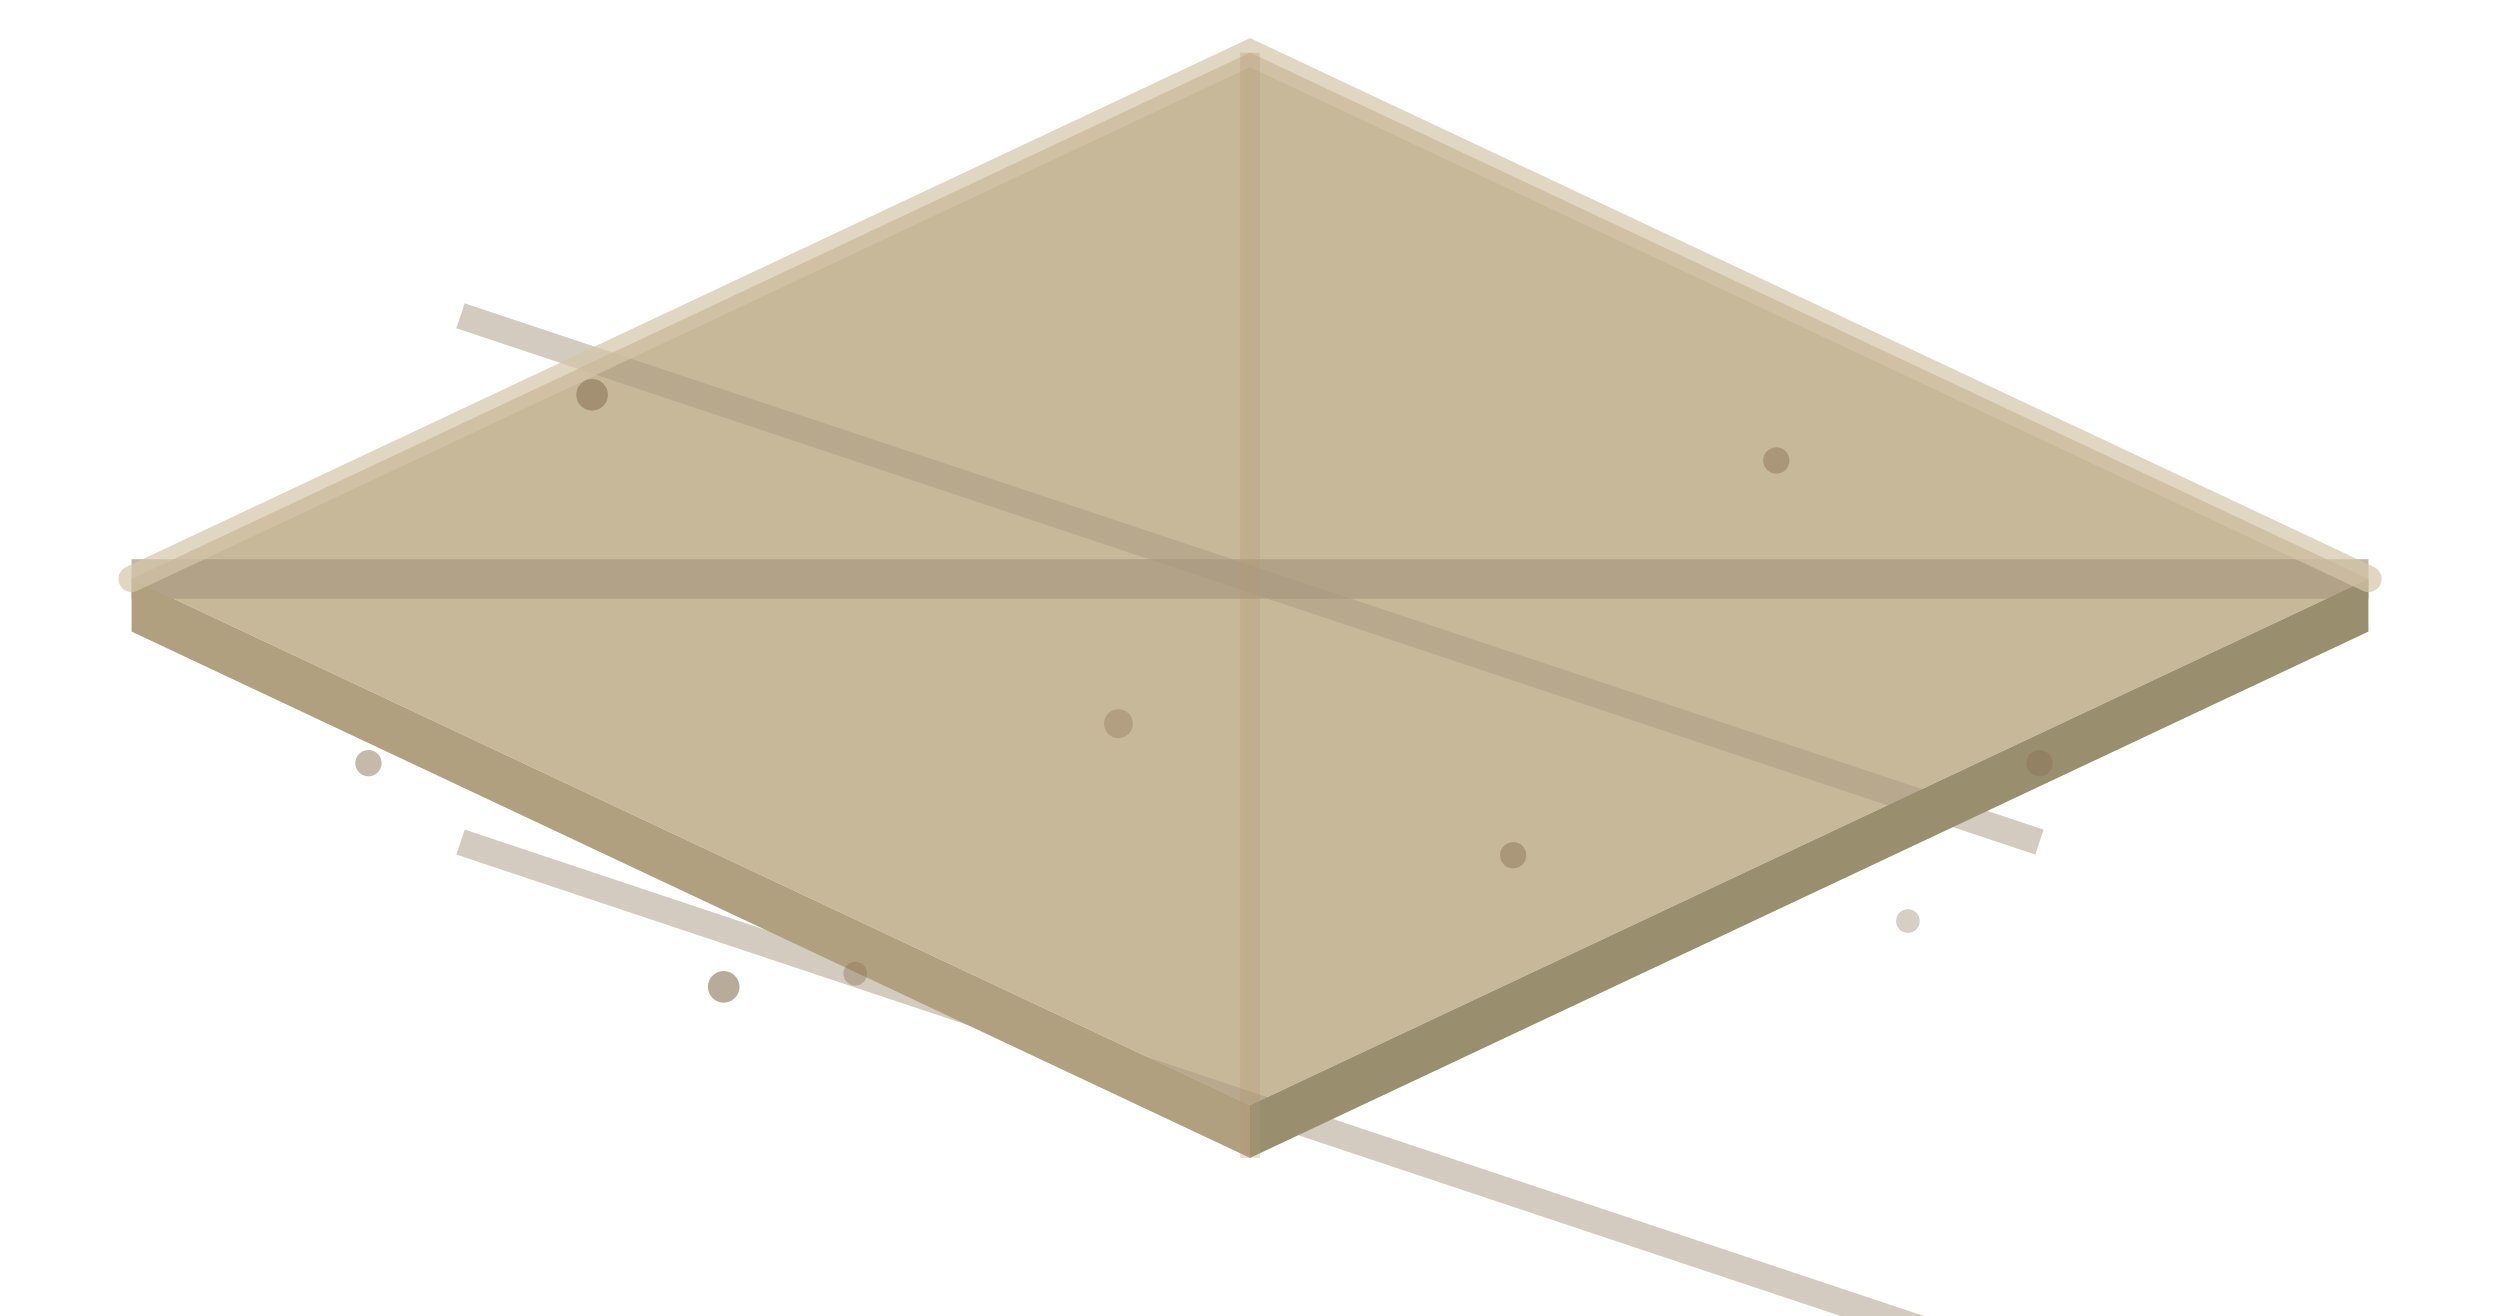
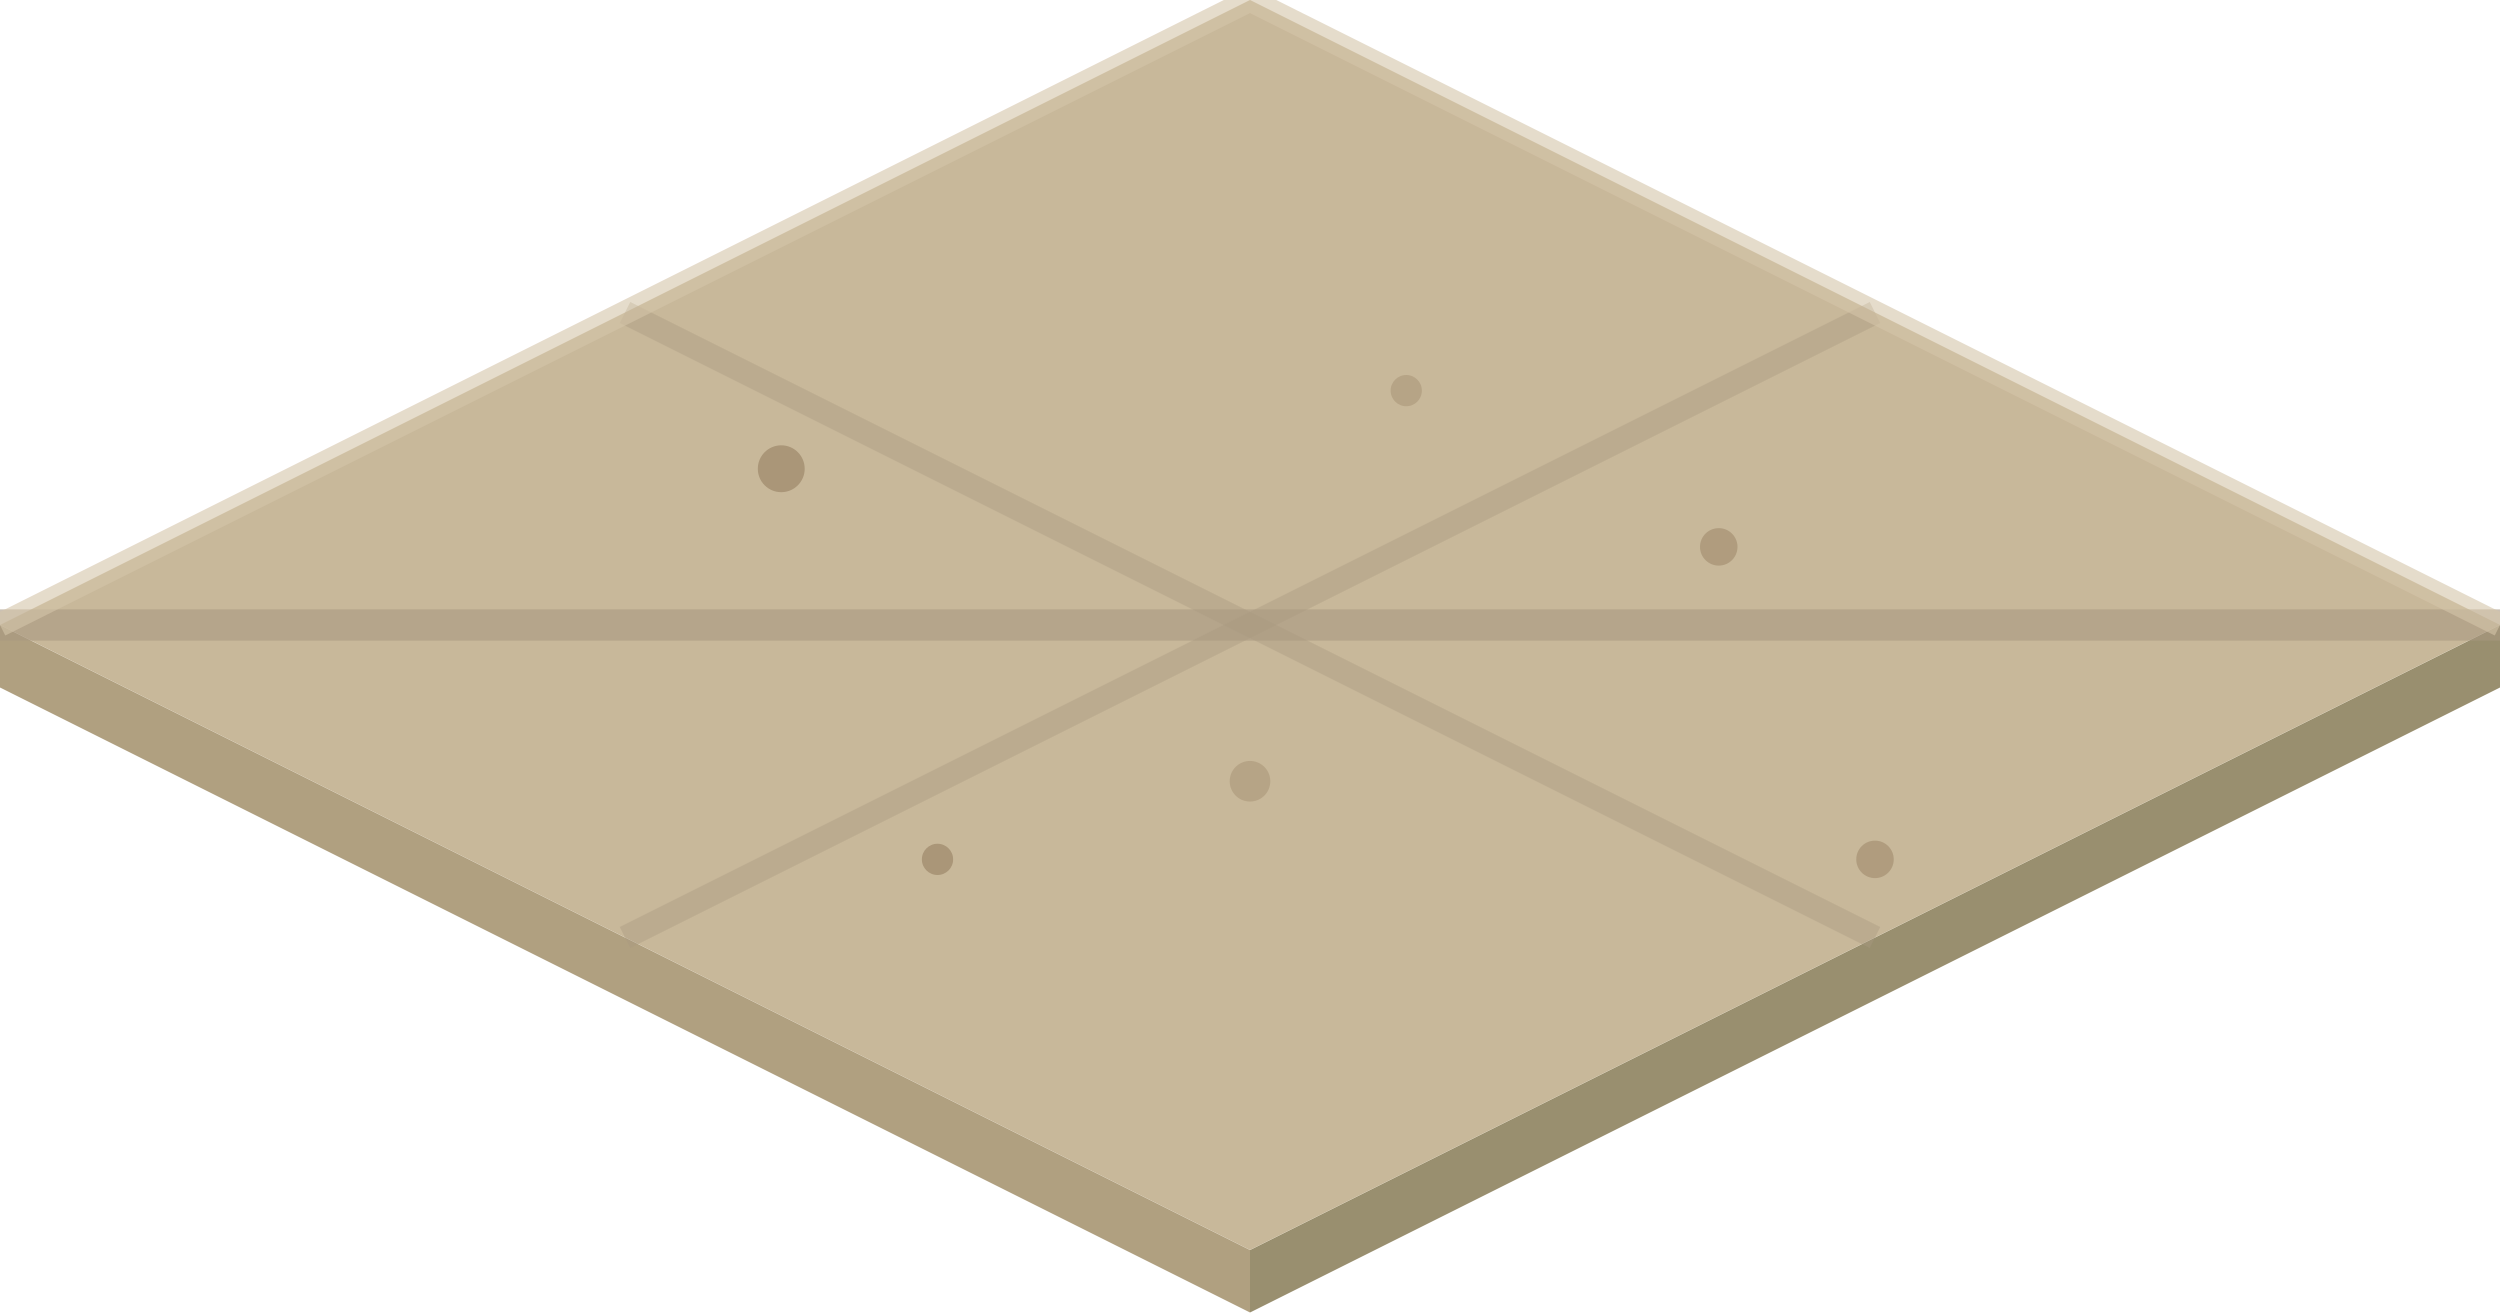
- <svg xmlns="http://www.w3.org/2000/svg" viewBox="0 0 190 100">
-   <polygon points="95,4 180,44 95,84 10,44" fill="#C8B89A" />
-   <line x1="10" y1="44" x2="180" y2="44" stroke="#A89880" stroke-width="3" opacity="0.7" />
-   <line x1="35" y1="24" x2="155" y2="64" stroke="#A89880" stroke-width="2" opacity="0.5" />
-   <line x1="35" y1="64" x2="155" y2="104" stroke="#A89880" stroke-width="2" opacity="0.5" />
-   <circle cx="45" cy="30" r="1.2" fill="#8B7355" opacity="0.6" />
-   <circle cx="135" cy="35" r="1" fill="#8B7355" opacity="0.5" />
-   <circle cx="85" cy="55" r="1.1" fill="#9C8668" opacity="0.5" />
-   <circle cx="115" cy="65" r="1" fill="#8B7355" opacity="0.5" />
-   <circle cx="55" cy="75" r="1.2" fill="#8B7355" opacity="0.6" />
-   <circle cx="145" cy="70" r="0.9" fill="#9C8668" opacity="0.4" />
-   <polygon points="10,44 95,84 95,88 10,48" fill="#B0A080" />
-   <circle cx="28" cy="58" r="1" fill="#8B7355" opacity="0.5" />
-   <circle cx="65" cy="74" r="0.9" fill="#8B7355" opacity="0.4" />
-   <polygon points="95,84 180,44 180,48 95,88" fill="#998F6F" />
-   <circle cx="155" cy="58" r="1" fill="#8B7355" opacity="0.5" />
-   <polyline points="10,44 95,4 180,44" stroke="#D4C4A8" stroke-width="2" fill="none" opacity="0.7" stroke-linecap="round" />
-   <line x1="95" y1="4" x2="95" y2="88" stroke="#B39876" stroke-width="1.5" opacity="0.3" />
+ <svg xmlns="http://www.w3.org/2000/svg" viewBox="0 0 160 84">
+   <polygon points="0,40 80,80 80,84 0,44" fill="#B0A080" />
+   <polygon points="80,80 160,40 160,44 80,84" fill="#998F6F" />
+   <polygon points="80,0 160,40 80,80 0,40" fill="#C8B89A" />
+   <line x1="0" y1="40" x2="160" y2="40" stroke="#A89880" stroke-width="2" opacity="0.6" />
+   <line x1="40" y1="20" x2="120" y2="60" stroke="#A89880" stroke-width="1.5" opacity="0.4" />
+   <line x1="40" y1="60" x2="120" y2="20" stroke="#A89880" stroke-width="1.5" opacity="0.4" />
+   <circle cx="50" cy="30" r="1.5" fill="#8B7355" opacity="0.5" />
+   <circle cx="110" cy="35" r="1.2" fill="#8B7355" opacity="0.4" />
+   <circle cx="80" cy="50" r="1.3" fill="#9C8668" opacity="0.4" />
+   <circle cx="60" cy="55" r="1" fill="#8B7355" opacity="0.5" />
+   <circle cx="120" cy="55" r="1.2" fill="#8B7355" opacity="0.4" />
+   <circle cx="90" cy="25" r="1" fill="#9C8668" opacity="0.4" />
+   <polyline points="0,40 80,0 160,40" stroke="#D4C4A8" stroke-width="1.5" fill="none" opacity="0.6" />
</svg>
